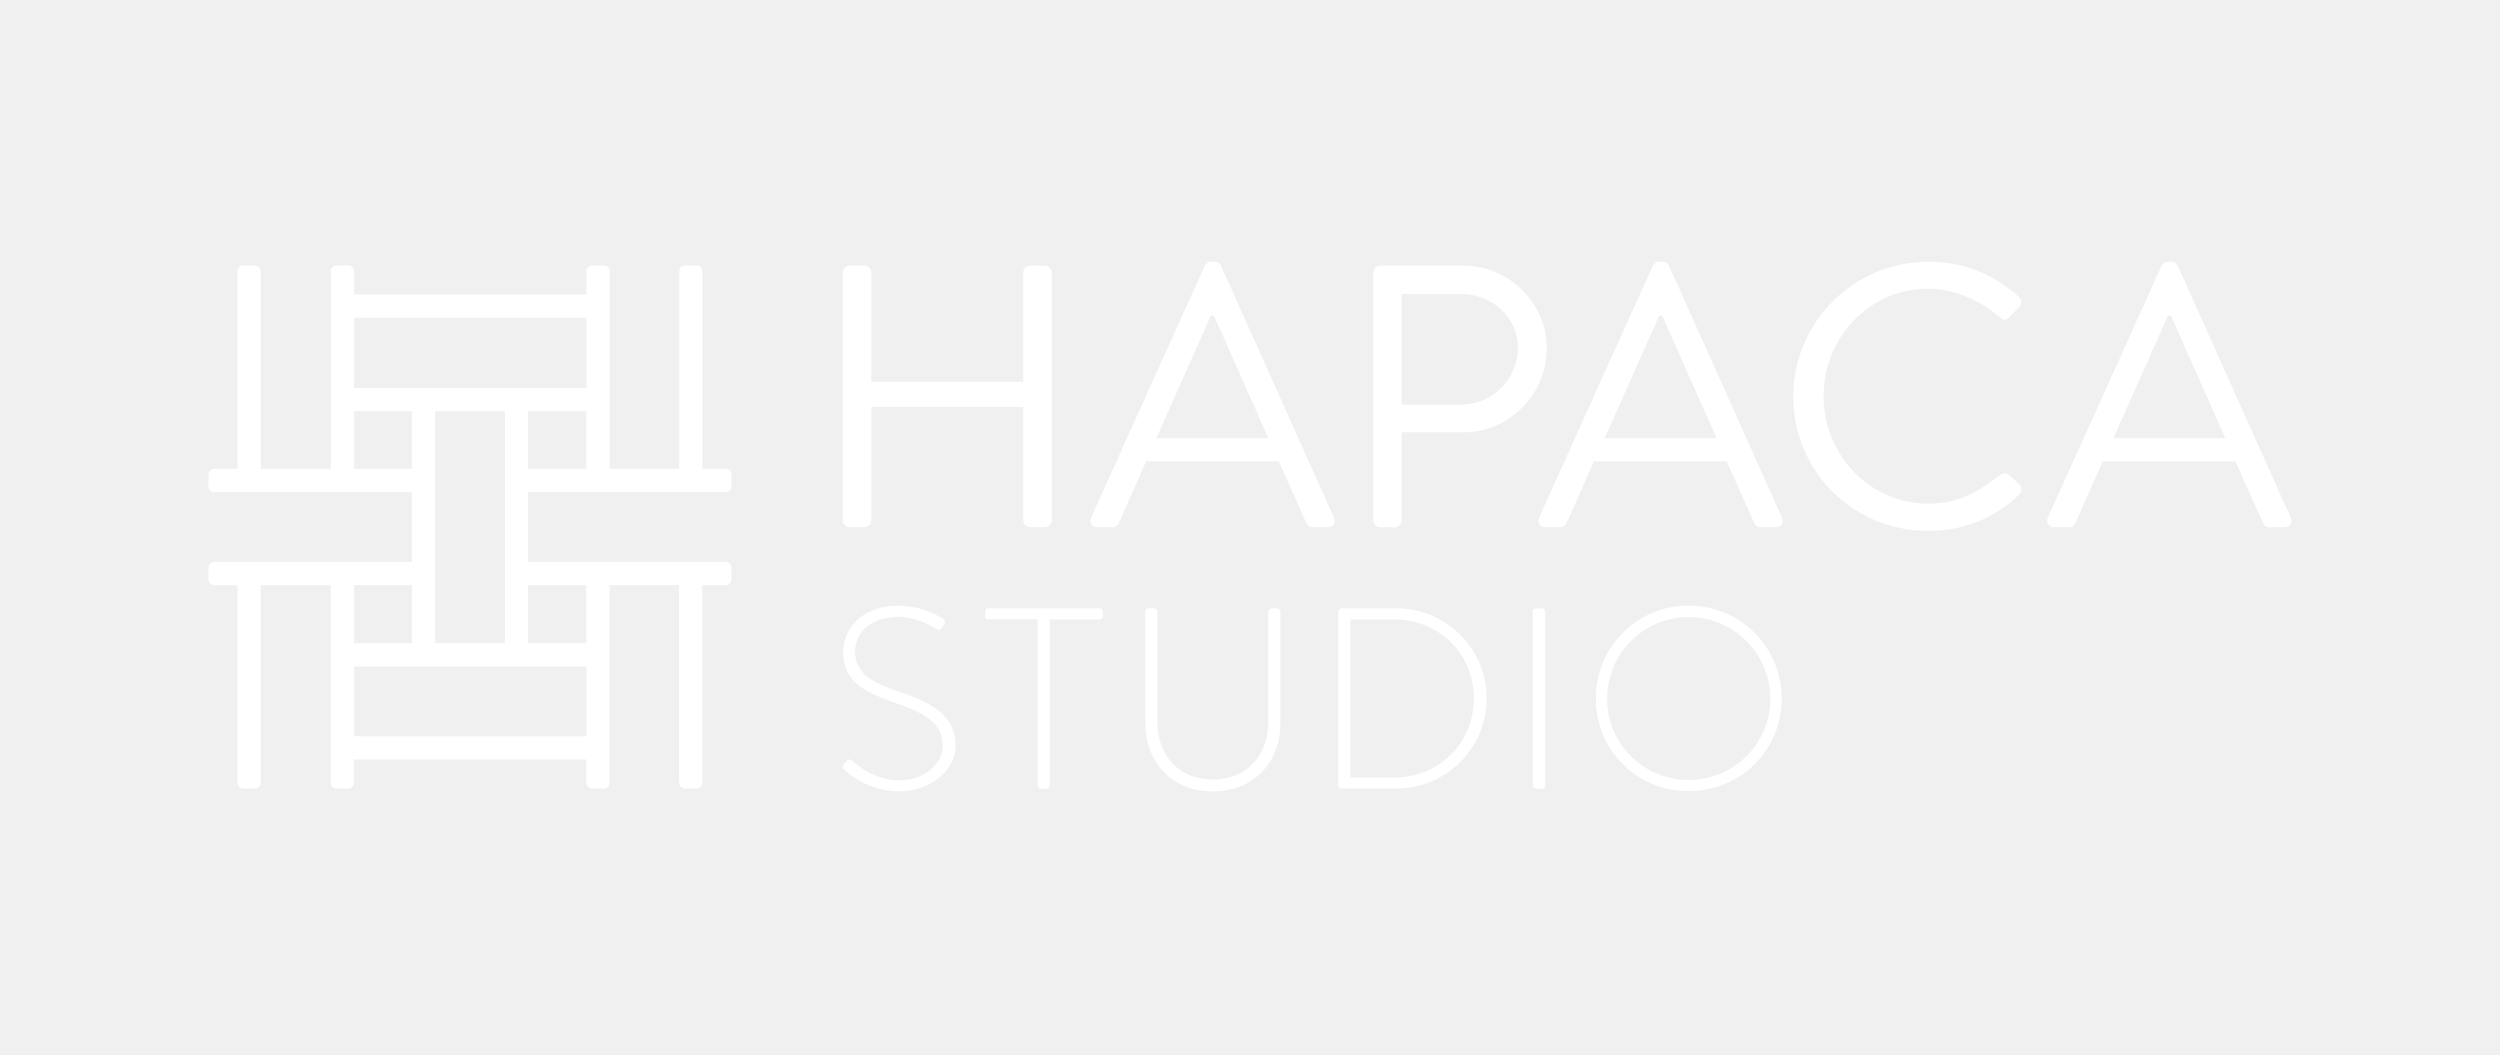
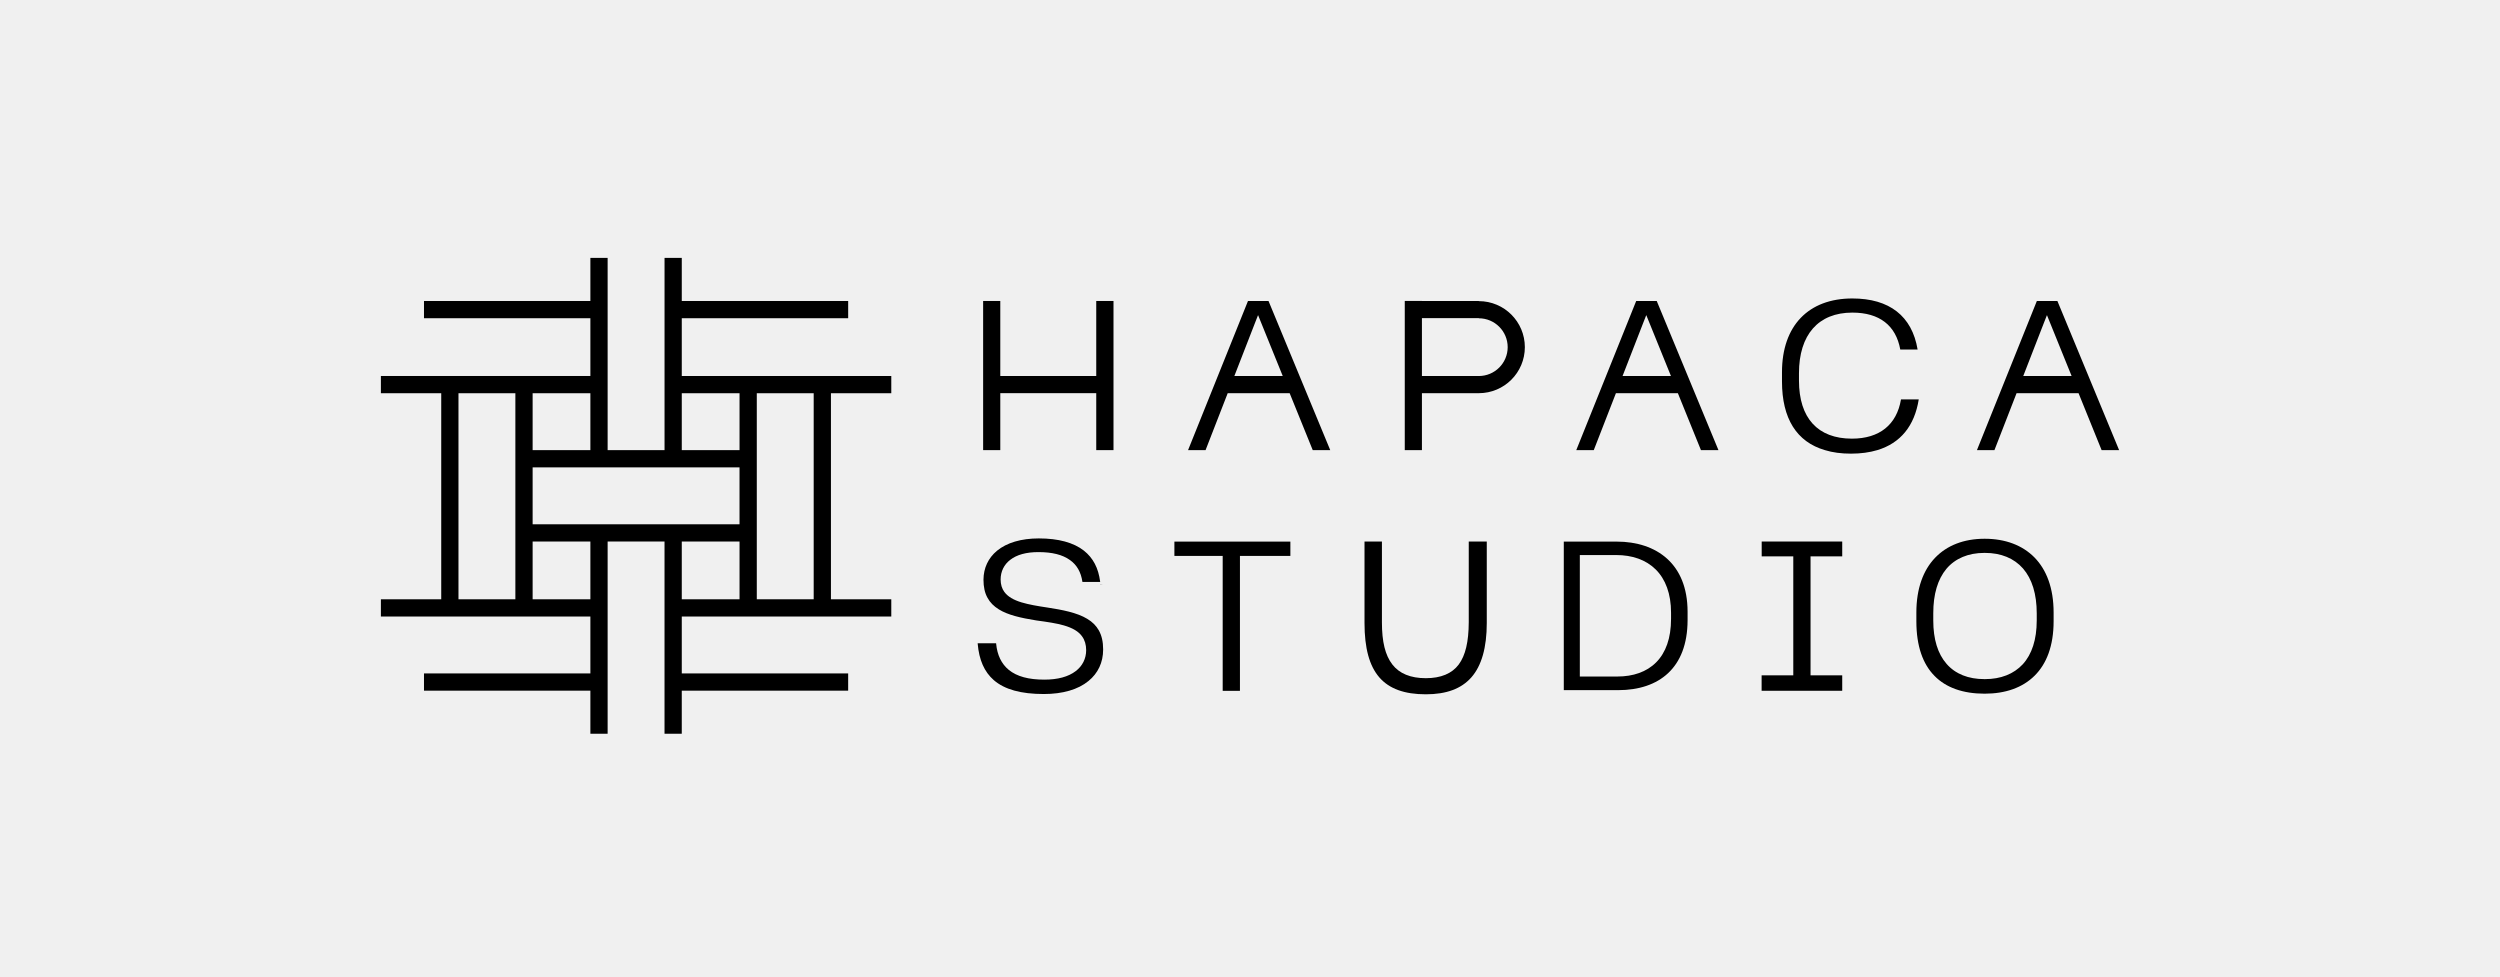
- <svg xmlns="http://www.w3.org/2000/svg" version="1.1" id="Layer_1" x="0px" y="0px" viewBox="0 0 1700.8 717.2" style="enable-background:new 0 0 1700.8 717.2;" xml:space="preserve">
-   <style type="text/css">
- 	.st0{fill:#FFFFFF;}
- </style>
+ <svg xmlns="http://www.w3.org/2000/svg" version="1.1" id="Layer_1" x="0px" y="0px" viewBox="0 0 2000 781.55" style="enable-background:new 0 0 2000 781.55;" xml:space="preserve">
  <g>
-     <path class="st0" d="M493.8,334.8c2.1,0,3.9-1.9,3.9-3.9v-8c0-2.3-1.9-3.9-3.9-3.9h-15.9V184.5c0-2.1-1.9-3.9-3.9-3.9h-8   c-2.3,0-3.9,1.9-3.9,3.9V319h-47.3V184.5c0-2.1-1.8-3.9-3.9-3.9h-8c-2.3,0-3.9,1.9-3.9,3.9v15.9H240.9v-15.9c0-2.1-1.8-3.9-3.9-3.9   h-8c-2.3,0-3.9,1.9-3.9,3.9V319h-47.7V184.5c0-2.1-1.9-3.9-3.9-3.9h-8c-2.3,0-3.9,1.9-3.9,3.9V319l-15.9,0c-2.1,0-3.9,1.8-3.9,3.9   v8c0,2.3,1.8,3.9,3.9,3.9h134.5v47.5H151.5h-5.8c-2.1,0-3.9,1.9-3.9,3.9v8c0,2.3,1.8,3.9,3.9,3.9h15.9v134.5c0,2.1,1.9,3.9,3.9,3.9   h8c2.3,0,3.9-1.9,3.9-3.9V398.1H225v134.5c0,2.1,1.9,3.9,3.9,3.9h8c2.3,0,3.9-1.9,3.9-3.9v-15.9h158.1v15.9c0,2.1,1.8,3.9,3.9,3.9   h8c2.3,0,3.9-1.9,3.9-3.9V398.1h47.3v134.5c0,2.1,1.8,3.9,3.9,3.9h8c2.3,0,3.9-1.9,3.9-3.9V398.1h15.9c2.1,0,3.9-1.9,3.9-3.9v-8   c0-2.3-1.9-3.9-3.9-3.9H359.2v-47.5H493.8z M359.2,279.7h39.7V319h-39.7V279.7z M398.9,500.9H240.9v-47.5h158.1V500.9z    M240.9,216.2h158.1v47.7H240.9V216.2z M343.4,437.6H296V279.7h47.5V437.6z M240.9,279.7h39.3V319h-39.3V279.7z M280.2,437.6h-39.3   v-39.5h39.3V437.6z M398.9,437.6h-39.7v-39.5h39.7V437.6z" />
-     <g>
-       <path class="st0" d="M573.3,185.5c0-2.5,2.3-4.8,4.8-4.8h9.9c2.8,0,4.8,2.3,4.8,4.8v74.3h103.3v-74.3c0-2.5,2-4.8,4.8-4.8h9.9    c2.5,0,4.8,2.3,4.8,4.8v168.4c0,2.5-2.3,4.8-4.8,4.8h-9.9c-2.8,0-4.8-2.3-4.8-4.8v-77.1H592.8v77.1c0,2.5-2,4.8-4.8,4.8h-9.9    c-2.5,0-4.8-2.3-4.8-4.8V185.5z" />
-       <path class="st0" d="M907.5,352.1l-76.8-171.2c-0.8-1.5-2-2.8-4.3-2.8h-2.5c-2.3,0-3.6,1.3-4.3,2.8l-77.3,171.2    c-1.5,3.3,0.5,6.6,4.3,6.6h10.2c2.3,0,3.8-1.5,4.3-2.8l18.6-42h90.3l18.8,42c0.5,1.3,2,2.8,4.3,2.8h10.2    C907,358.7,909,355.4,907.5,352.1z M786.7,298.1l37.1-83.4h2c12.5,27.7,24.7,55.7,37.1,83.4H786.7z" />
-       <path class="st0" d="M934.3,185.5c0-2.5,2-4.8,4.8-4.8h56.2c31.3,0,57,25.4,57,56.2c0,31.5-25.7,57.2-56.7,57.2h-42v59.8    c0,2.5-2.3,4.8-4.8,4.8h-9.7c-2.8,0-4.8-2.3-4.8-4.8V185.5z M994,275.3c20.9,0,38.7-17,38.7-38.9c0-20.6-17.8-36.4-38.7-36.4    h-40.4v75.3H994z" />
-       <path class="st0" d="M1047.1,352.1l77.3-171.2c0.8-1.5,2-2.8,4.3-2.8h2.5c2.3,0,3.6,1.3,4.3,2.8l76.8,171.2    c1.5,3.3-0.5,6.6-4.3,6.6h-10.2c-2.3,0-3.8-1.5-4.3-2.8l-18.8-42h-90.3l-18.6,42c-0.5,1.3-2,2.8-4.3,2.8h-10.2    C1047.6,358.7,1045.6,355.4,1047.1,352.1 M1167.9,298.1c-12.5-27.7-24.7-55.7-37.1-83.4h-2l-37.1,83.4H1167.9z" />
-       <g>
-         <path class="st0" d="M1311.9,178.1c25.7,0,44.2,8.9,61.5,23.7c2,2,2.3,5.1,0.3,7.1l-6.9,6.9c-2,2.5-4.1,2.3-6.6-0.3     c-13.2-11.4-31.3-19.1-48.6-19.1c-40.2,0-71,33.8-71,73.2c0,39.2,30.8,73,71,73c22.1,0,35.1-8.9,48.6-19.1c2.5-2,4.6-1.8,6.1-0.8     l7.6,6.9c2,1.5,1.5,5.1-0.3,6.9c-17.3,16.8-39.2,24.7-61.8,24.7c-50.9,0-91.8-40.4-91.8-91.3     C1220.1,219.1,1261.1,178.1,1311.9,178.1" />
-         <path class="st0" d="M1393.2,352.1l77.3-171.2c0.8-1.5,2-2.8,4.3-2.8h2.5c2.3,0,3.6,1.3,4.3,2.8l76.8,171.2     c1.5,3.3-0.5,6.6-4.3,6.6h-10.2c-2.3,0-3.8-1.5-4.3-2.8l-18.8-42h-90.3l-18.6,42c-0.5,1.3-2,2.8-4.3,2.8h-10.2     C1393.7,358.7,1391.7,355.4,1393.2,352.1 M1514,298.1c-12.5-27.7-24.7-55.7-37.1-83.4h-2l-37.1,83.4H1514z" />
-       </g>
-     </g>
-     <g>
-       <path class="st0" d="M574,520.2l1.6-2.1c1.2-1.4,2.5-1.9,3.9-0.7c1.7,1.6,14.7,13.5,32.4,13.5c16,0,29.5-10.7,29.5-23.5    c0-15.6-12.8-22.6-34-29.8c-20.3-7.2-33.8-14.4-33.8-34.5c0-13.1,10.5-31,37.9-31c17.4,0,30.2,8.9,30.2,8.9    c0.7,0.5,1.9,1.8,0.7,3.7c-0.5,0.7-1.1,1.6-1.4,2.3c-1,1.4-2.1,1.9-3.9,0.9c-0.5-0.3-12.3-8.2-25.8-8.2    c-21.6,0-29.6,13.3-29.6,23.3c0,14.9,11.4,21.4,29.1,27.2c24,8.2,39.3,16.7,39.3,37c0,17.5-18.1,31.2-38.2,31.2    c-20.9,0-34.9-12.3-37.2-14.4C573.5,523,572.6,522.1,574,520.2" />
-       <path class="st0" d="M706,421.3h-33.5c-1.8,0-2.3-1.1-2.3-2.6v-2.6c0-1.4,1.1-2.3,2.3-2.3h75.4c1.4,0,2.3,1.1,2.3,2.3v3    c0,1.2-0.9,2.3-2.3,2.3h-33.7v112.9c0,1.2-1.1,2.3-2.8,2.3h-3.2c-1.2,0-2.3-1.1-2.3-2.3V421.3z" />
-       <path class="st0" d="M779.1,416.1c0-1.2,1.1-2.3,2.3-2.3h3.7c1.2,0,2.3,1.1,2.3,2.3v74.9c0,22.6,14.2,39.3,37.5,39.3    c23.5,0,37.9-16.5,37.9-39.1v-75c0-1.4,0.7-2.3,2.5-2.3h3.5c1.2,0,2.3,1.1,2.3,2.3v75.7c0,26.8-18.2,46.5-46.1,46.5    c-27.7,0-45.8-19.6-45.8-46.5V416.1z" />
-       <path class="st0" d="M910.4,416.1c0-1.2,1.1-2.3,2.1-2.3h37.2c34,0,61.7,27.5,61.7,61.2c0,34.2-27.7,61.5-61.7,61.5h-37.2    c-1.1,0-2.1-1.1-2.1-2.3V416.1z M948.3,529c30.7,0,54.4-23.3,54.4-54c0-30.3-23.7-53.6-54.4-53.6h-29.6V529H948.3z" />
-       <path class="st0" d="M1042.8,416.1c0-1.2,1.1-2.3,2.3-2.3h3.9c1.2,0,2.3,1.1,2.3,2.3v118.2c0,1.4-1.2,2.3-2.5,2.3h-3.7    c-1.2,0-2.3-1.1-2.3-2.3V416.1z" />
-       <path class="st0" d="M1148.8,412c35.2,0,63.3,28.2,63.3,63.3c0,35.2-28.1,62.9-63.3,62.9c-35.1,0-63.1-27.7-63.1-62.9    C1085.6,440.3,1113.7,412,1148.8,412 M1148.8,530.6c30.7,0,55.6-24.5,55.6-55.2c0-30.7-24.9-55.6-55.6-55.6    c-30.7,0-55.4,24.9-55.4,55.6C1093.3,506,1118.1,530.6,1148.8,530.6" />
-     </g>
+     <polygon points="880.21,467.47 882.56,467.28 880.21,467.28  " />
+     <path d="M869.82,495.08c-8.14-4.97-20.07-7.24-31.8-9.04c-7.86-1.17-14.83-2.34-20.83-4.14c-6.55-2-10.9-4.62-13.66-8.28   c-2-2.69-3.03-6.07-3.03-10.07c0-6.35,2.76-11.93,7.66-15.66c5.31-4.14,12.9-6.21,22.55-6.21c11.04,0,19.31,2.07,25.25,6.35   c5.52,3.86,8.83,9.73,9.93,17.24l0.07,0.28h14.21l-0.07-0.34c-1.38-10.76-5.59-18.83-12.97-24.69c-8.28-6.48-20.42-9.79-36.07-9.79   c-14.14,0-25.66,3.45-33.45,9.86c-7.04,5.86-10.76,13.86-10.83,23.11c0,5.86,1.03,10.69,3.31,14.69c2,3.66,4.97,6.62,8.97,9.1   c7.17,4.48,17.31,6.83,30.21,8.9h0.07c8.62,1.17,15.73,2.21,21.73,3.93c7.1,2.07,11.8,4.83,14.62,8.83   c2.14,2.9,3.24,6.69,3.24,10.97c0,6.76-2.97,12.69-8.35,16.76c-5.93,4.55-14.42,6.83-25.11,6.83c-12.69,0-21.93-2.55-28.35-7.73   c-5.93-4.83-9.38-11.93-10.21-21.11v-0.28h-14.76v0.35c1.1,13.04,5.31,22.55,12.9,29.18c8.62,7.45,21.66,11.1,40,11.1   c15.1,0,27.45-3.59,35.73-10.42c7.66-6.21,11.73-14.9,11.73-25.11v-0.21c0-6-1.1-10.97-3.45-15.17   C876.92,500.53,873.95,497.56,869.82,495.08z" />
+     <polygon points="939.52,444.73 978.15,444.73 978.15,552.67 991.95,552.67 991.95,444.73 1032.3,444.73 1032.3,433.28    939.52,433.28  " />
+     <path d="M1175,497.71c-0.07,15.8-2.62,26.55-8,33.87c-5.45,7.31-14.35,10.97-26.35,10.97c-12.21,0-21.24-3.72-26.83-11.04   c-5.66-7.38-8.28-18.07-8.28-33.59v-64.7h-13.93v65.18c0,20.07,3.86,34.28,11.86,43.52c7.93,9.1,20.07,13.52,37.18,13.52   c16.42,0,28.35-4.41,36.42-13.52c8.21-9.31,12.35-23.93,12.35-43.52v-65.18H1175V497.71z" />
+     <path d="M1333.73,447.01c-10.14-9.17-24.21-13.73-40.42-13.73h-42.28v118.84h43.52c16.49,0,30.35-4.55,40-13.66   c9.66-9.1,15.45-22.9,15.52-42.21v-6.97C1350.01,469.97,1343.8,456.18,1333.73,447.01z M1336.83,495.22   c0,15.31-4.21,26.9-11.86,34.62c-7.66,7.73-18.49,11.38-31.11,11.38h-30v-97.18h29.11c12.69,0,23.73,3.72,31.59,11.52   c7.86,7.79,12.28,19.45,12.28,34.62V495.22z" />
+     <polygon points="1409.35,445.09 1409.68,445.09 1409.68,445.14 1409.95,445.14 1409.95,445.09 1434.63,445.09 1434.63,540.27    1409.29,540.27 1409.29,552.62 1473.78,552.62 1473.78,540.27 1448.43,540.27 1448.43,445.09 1473.78,445.09 1473.78,433.22    1409.35,433.22  " />
+     <path d="M1587.72,431c-16.62,0-30.14,5.31-39.66,15.24c-9.45,9.86-14.97,24.55-14.97,43.8v6.97c0,19.93,5.24,34.35,14.55,43.73   c9.17,9.38,22.76,14.21,40.07,14.21c16.69,0,30.35-4.83,40-14.42c9.52-9.45,15.18-23.8,15.18-43.52v-6.97   c0-19.66-5.73-34.28-15.31-44.07C1617.93,436.18,1604.27,431,1587.72,431z M1629.38,496.46c0,15.17-3.86,26.97-11.17,34.97   c-7.31,7.86-17.73,11.86-30.14,11.86h-0.62c-12.69,0-23.11-4.07-30.14-12.14c-7.1-8.07-10.69-19.8-10.69-34.69v-5.93   c0-15.1,3.52-27.11,10.55-35.52c7.04-8.28,17.45-12.69,30.28-12.69h0.55c12.76,0,23.24,4.28,30.42,12.48   c7.24,8.35,10.97,20.48,10.97,35.93V496.46z" />
+     <path d="M545.42,254.58h133.12v-13.79H545.42v0l0-34.48h-13.79l0,153.8H486.1l0-153.8l-13.79,0l0,34.48v0H339.19v13.79h133.12   v46.21h-167.6v13.79h48.28v164.85h-48.28v13.79h167.6v45.52H339.19v13.79h133.12l0,34.46h13.79l0-153.78h45.52l0,153.78h13.79   l0-34.46h133.12v-13.79H545.42v-45.52h167.61v-13.79h-48.28V314.59h48.28v-13.79H545.42V254.58z M426.1,314.59h46.21v45.52H426.1   V314.59z M412.3,479.43h-45.52v-46.21v-13.79V373.9v-13.79v-45.52h45.52V479.43z M472.31,479.43H426.1v-46.21h46.21V479.43z    M591.63,479.43h-46.21v-46.21h46.21V479.43z M591.63,419.43h-46.21h-13.79H486.1h-13.79H426.1V373.9h46.21h13.79h45.52h13.79   h46.21V419.43z M605.43,433.22v-13.79V373.9v-13.79v-45.52h45.52v45.52v13.79v45.52v13.79v46.21h-45.52V433.22z M591.63,314.59   v45.52h-46.21v-45.52H591.63z" />
+     <polygon points="877,300.8 800.23,300.8 800.23,240.78 786.51,240.78 786.51,360.1 800.23,360.1 800.23,314.53 877,314.53    877,360.1 890.8,360.1 890.8,240.78 877,240.78  " />
+     <path d="M998.39,240.78L950.45,360.1h14l17.72-45.56l49.55,0l18.47,45.56h14l-49.38-119.32H998.39z M1026.2,300.81l-38.72,0   l0.01-0.03l16.55-42.56l2.41-6.14l19.73,48.7L1026.2,300.81z" />
+     <path d="M1308.96,240.78l-47.94,119.32h14l17.72-45.56l49.55,0l18.47,45.56h14l-49.38-119.32H1308.96z M1336.77,300.81l-38.72,0   l0.01-0.03l16.55-42.56l2.41-6.14l19.73,48.7L1336.77,300.81z" />
+     <path d="M1695.29,360.1l-49.38-119.32h-16.42l-47.94,119.32h14l17.71-45.56l49.58,0l18.45,45.56H1695.29z M1618.6,300.81   l16.55-42.58l2.41-6.14l19.73,48.72L1618.6,300.81z" />
+     <path d="M1183.06,240.91v-0.1h-45.52v-0.04h-13.73V360.1h13.73v-45.55h45.52v0c20.34-0.01,36.81-16.48,36.82-36.82   C1219.88,257.39,1203.4,240.91,1183.06,240.91z M1183.06,300.82L1183.06,300.82l-45.52,0v-46.29h45.52v0.1   c12.75,0.02,23.07,10.34,23.09,23.09C1206.13,290.48,1195.81,300.8,1183.06,300.82z" />
+     <path d="M1520.78,319.54c-3.38,20.28-17.24,31.38-39.25,31.38c-27.31,0-42.35-16.48-42.35-46.42v-5.93   c0-30.83,15.52-48.49,42.69-48.49c21.66,0,34.83,10.21,38.35,29.52h13.86c-4.48-26.76-22.55-40.83-52.21-40.83   c-35.24,0-56.28,22-56.28,58.97v7.45c0,29.66,11.73,48.28,34.28,54.9c6.21,1.93,13.18,2.83,20.97,2.83   c7.79,0,14.83-0.97,21.04-2.83c18.48-5.59,29.73-19.31,33.11-40.56H1520.78z" />
  </g>
</svg>
